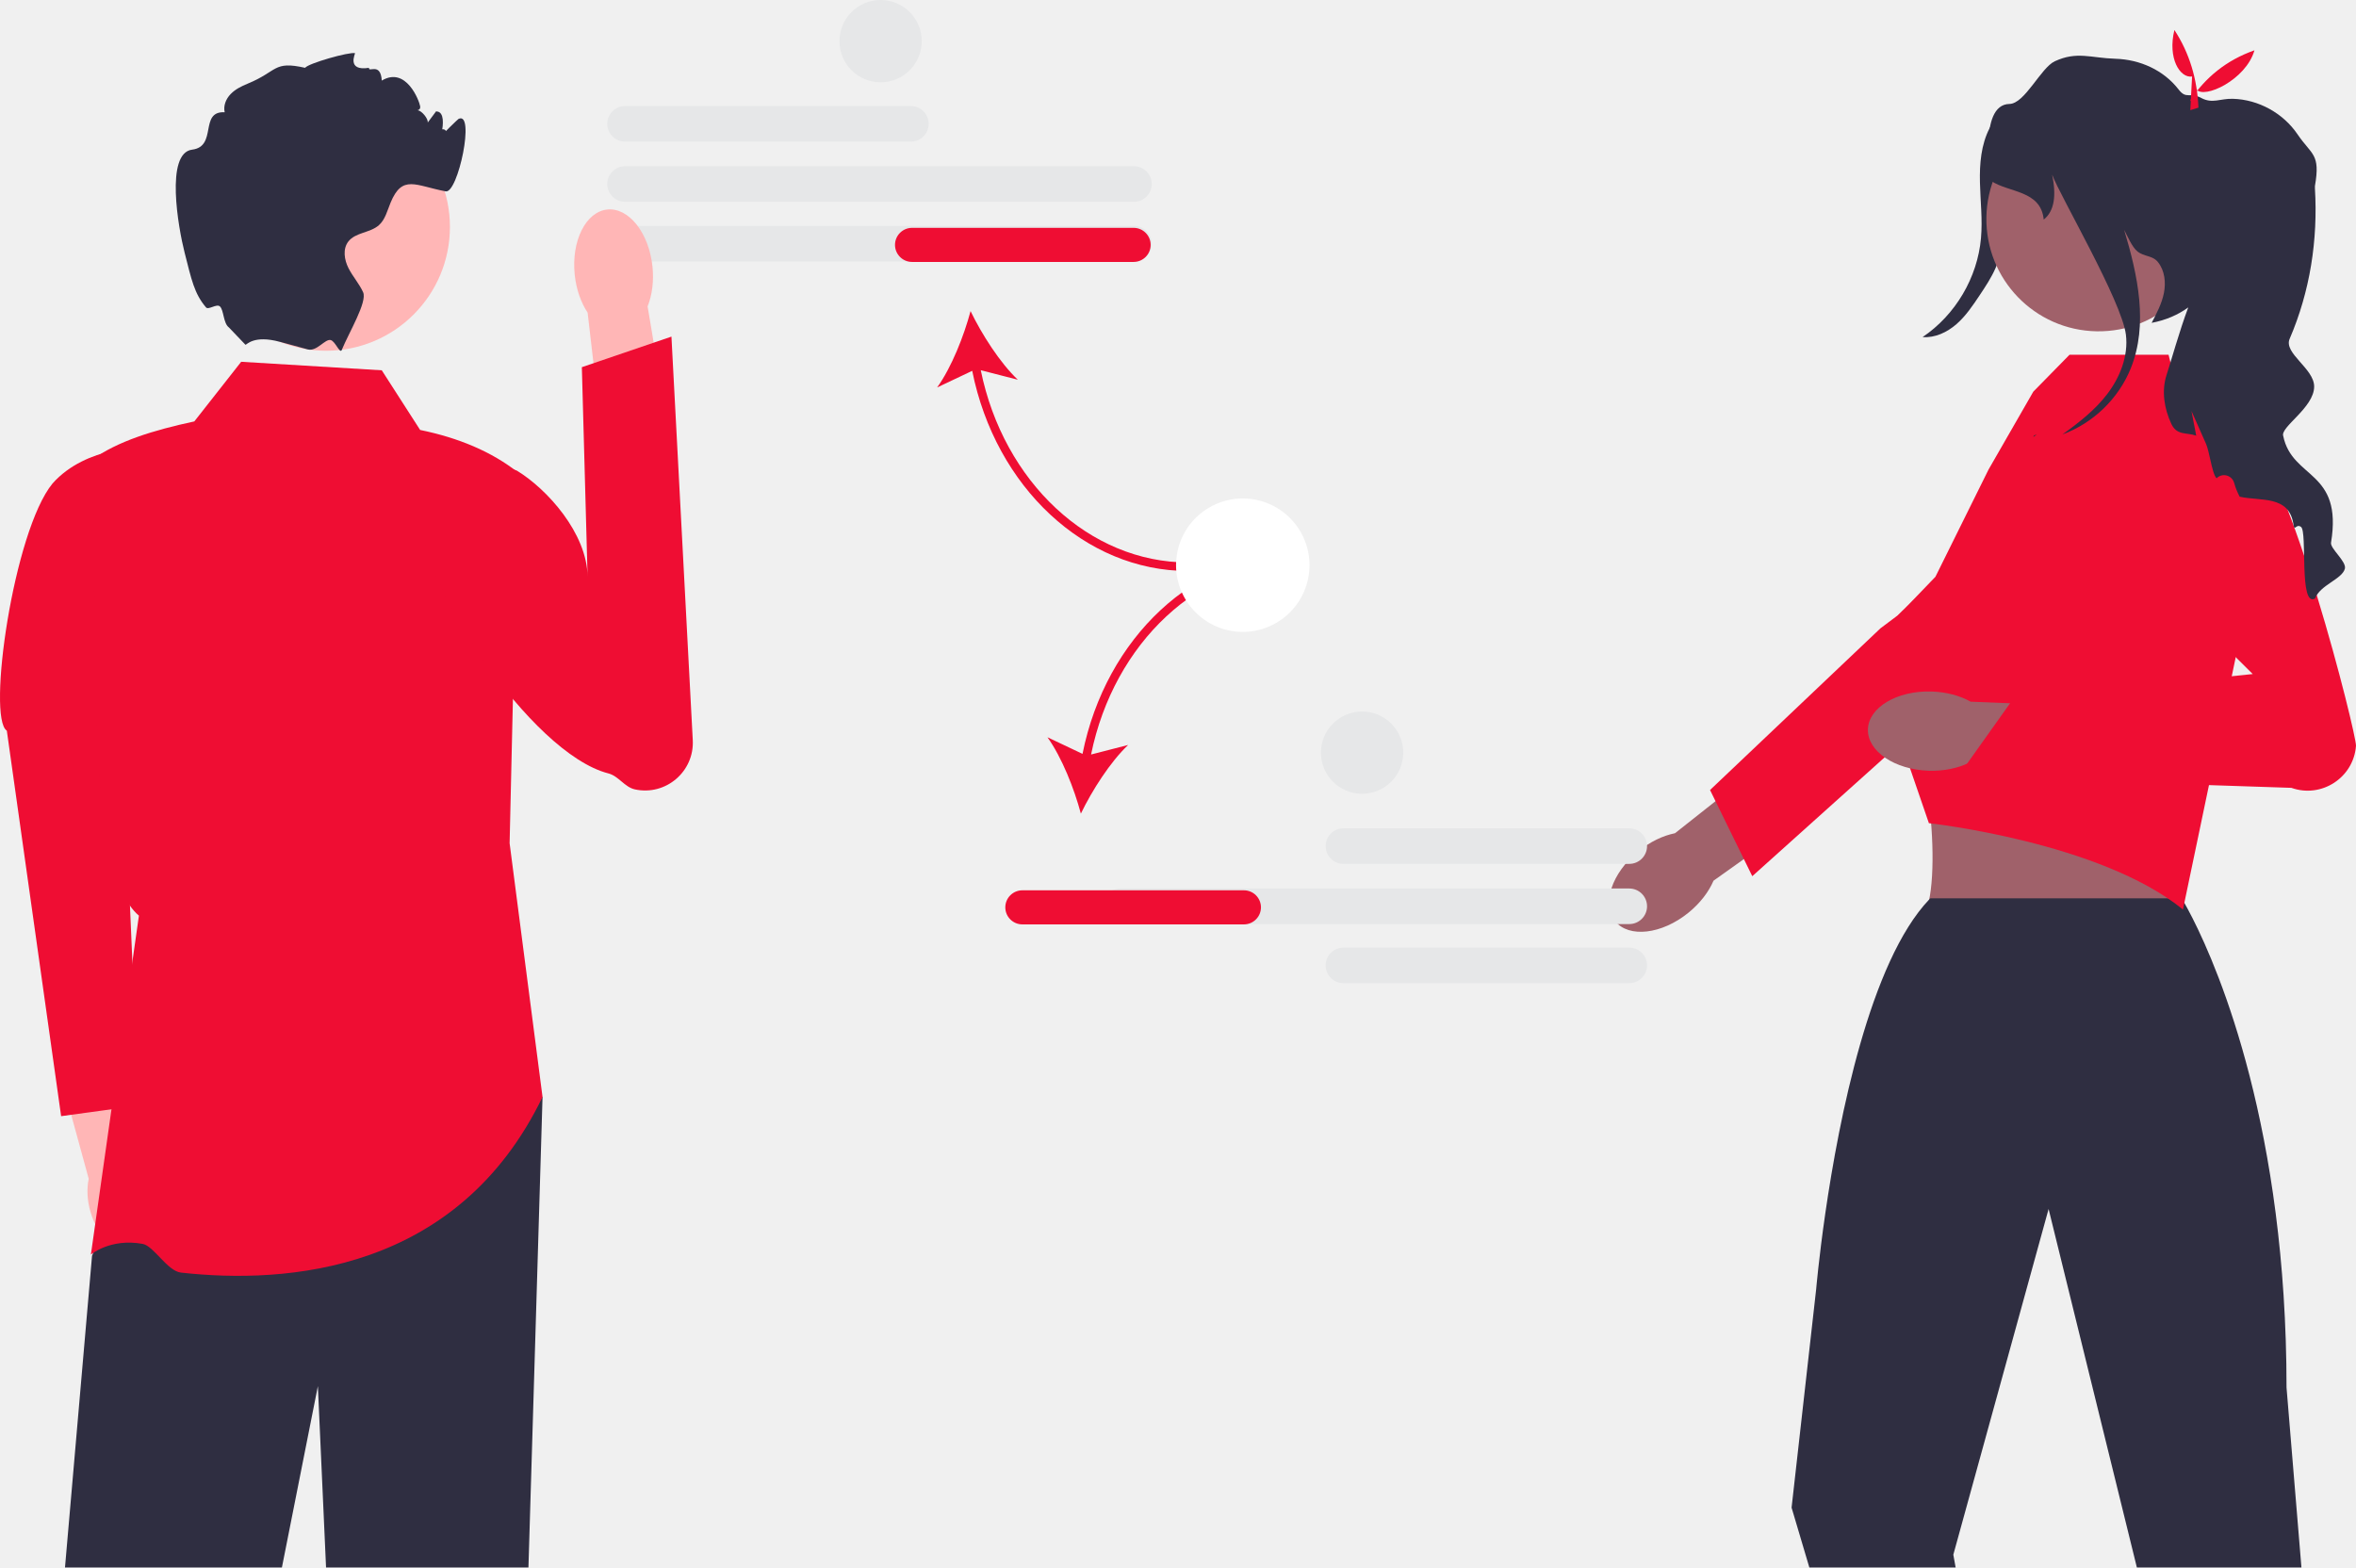
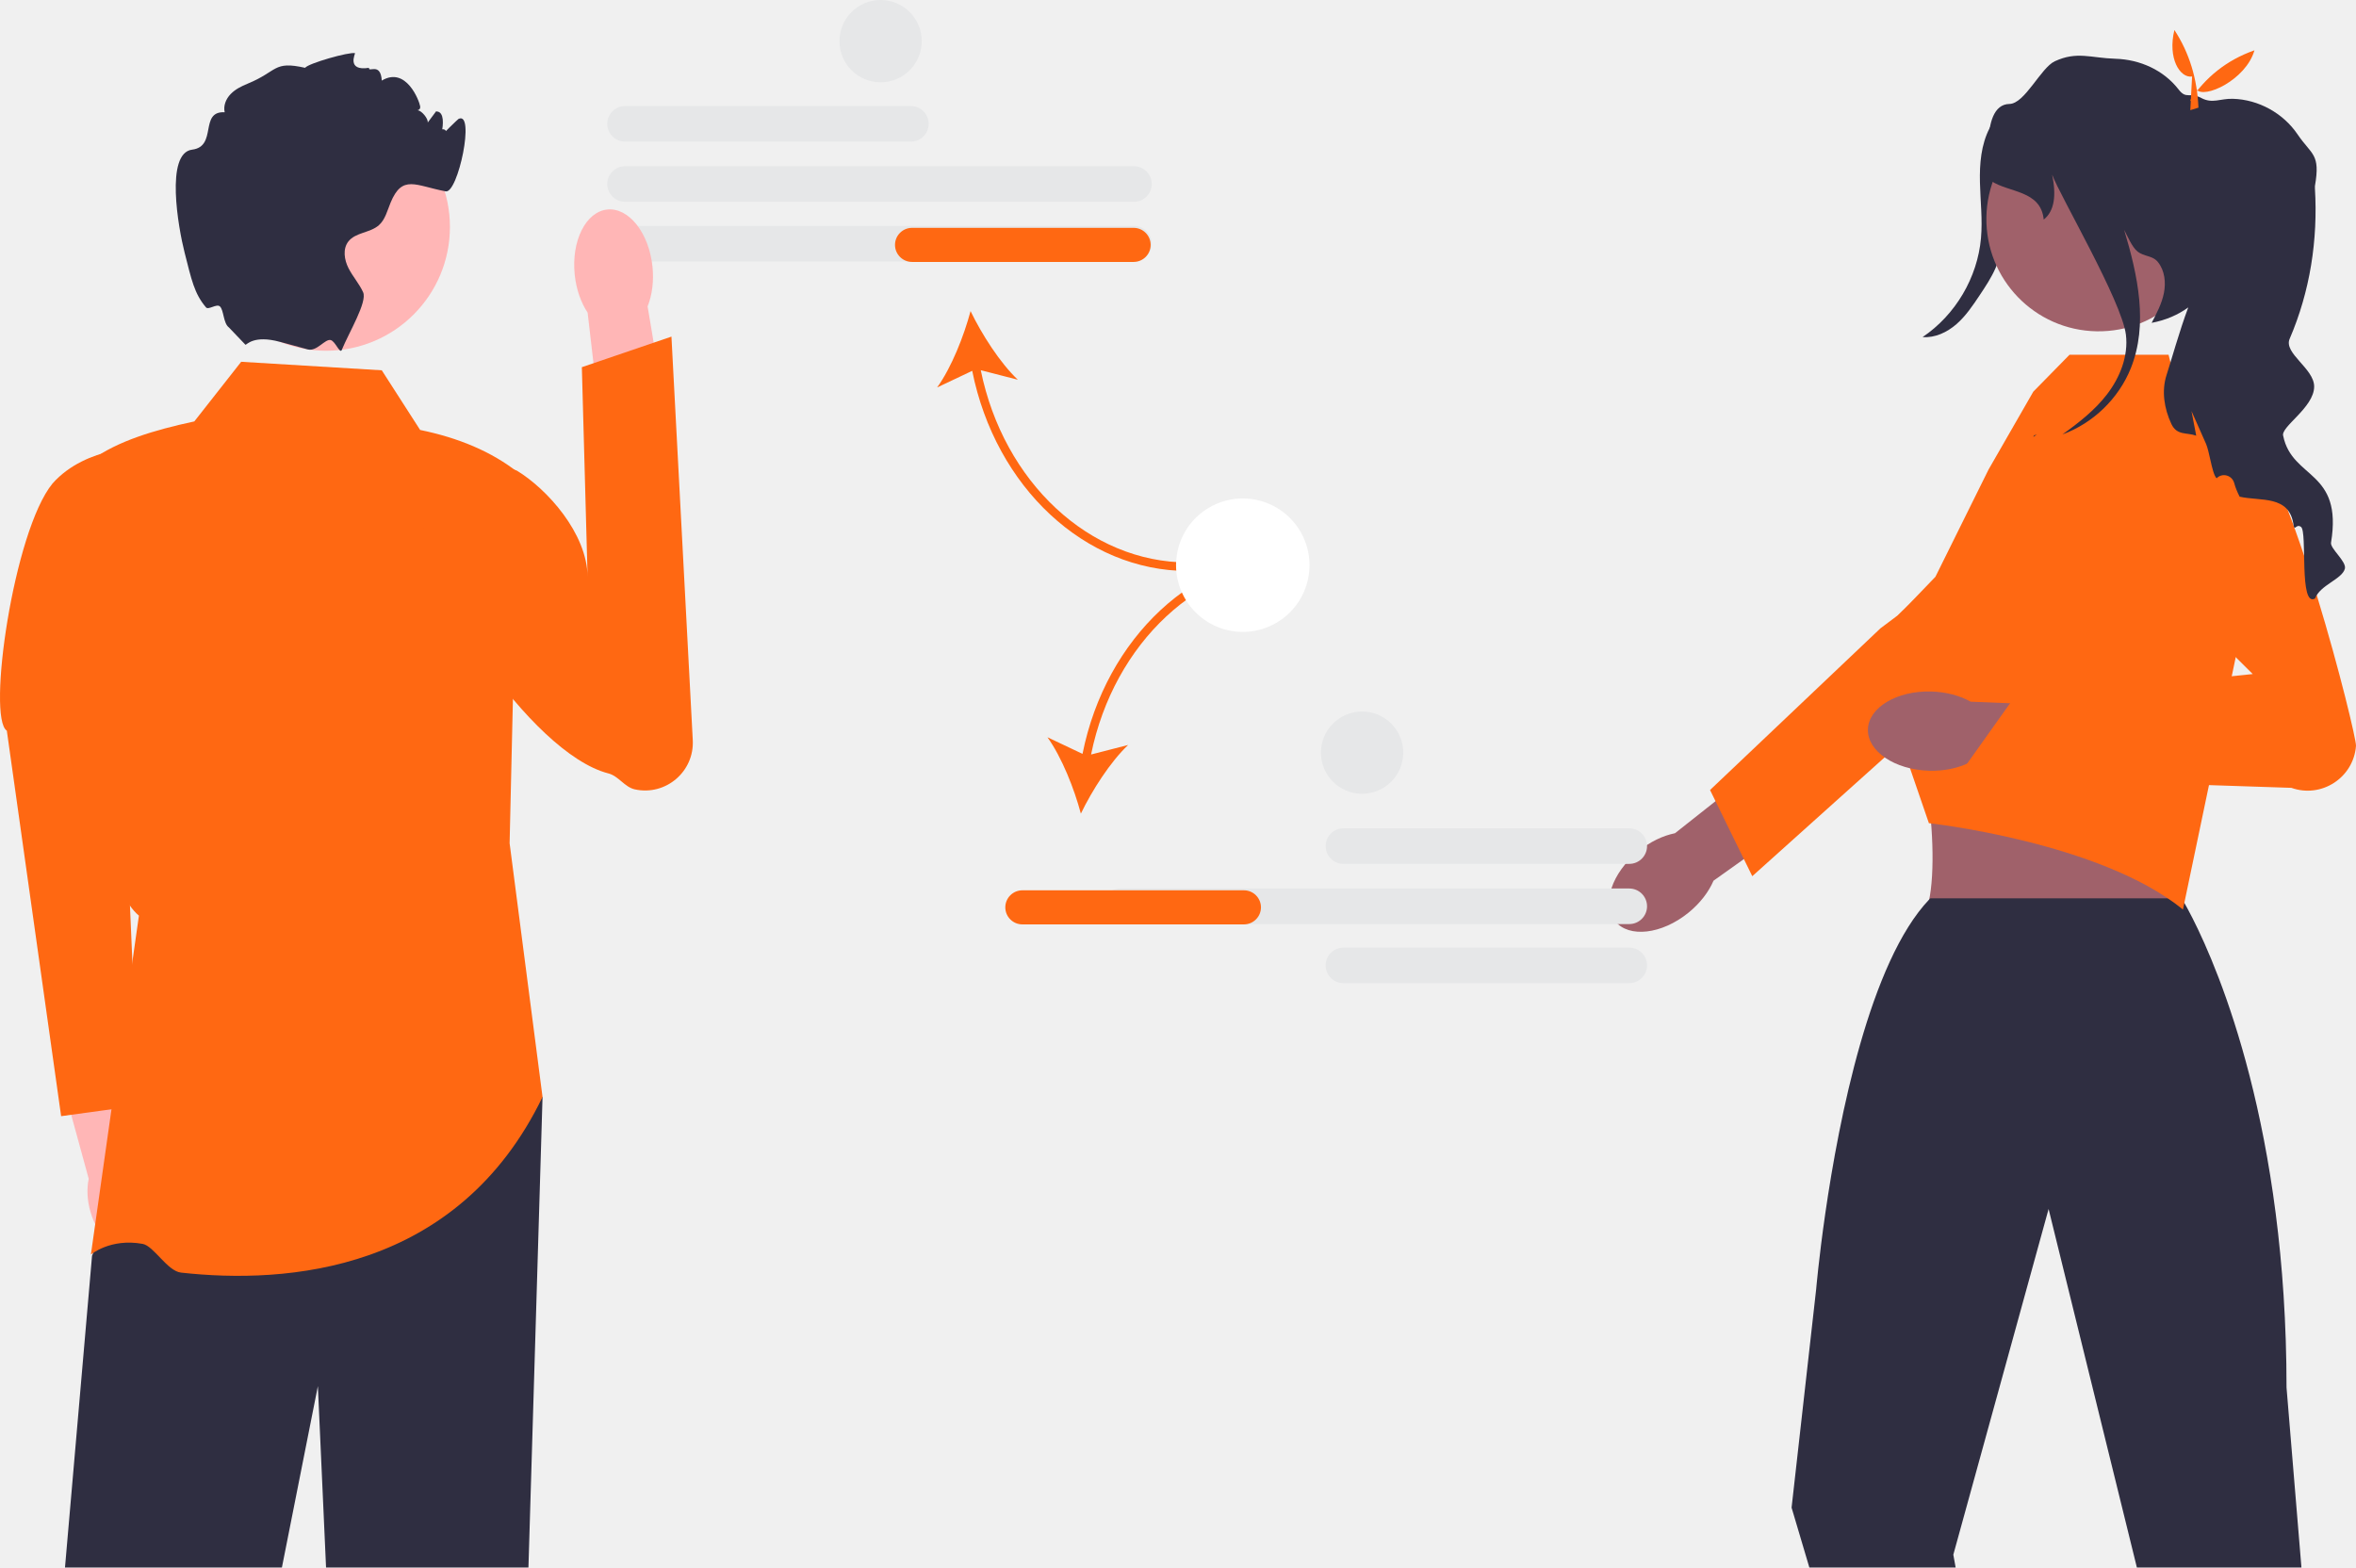
<svg xmlns="http://www.w3.org/2000/svg" width="552.941" height="367.92" viewBox="0 0 552.941 367.92">
  <path d="M213.78,33.239h-67.085c-2.301,0-4.174-1.872-4.174-4.174s1.873-4.174,4.174-4.174h67.085c2.301,0,4.174,1.872,4.174,4.174s-1.873,4.174-4.174,4.174Z" fill="#e6e7e8" />
  <path d="M266.133,47.366h-119.438c-2.301,0-4.174-1.872-4.174-4.174s1.873-4.174,4.174-4.174h119.438c2.301,0,4.174,1.872,4.174,4.174s-1.873,4.174-4.174,4.174h0Z" fill="#e6e7e8" />
  <path d="M266.133,61.366h-119.438c-2.301,0-4.174-1.872-4.174-4.174s1.873-4.174,4.174-4.174h119.438c2.301,0,4.174,1.872,4.174,4.174s-1.873,4.174-4.174,4.174h0Z" fill="#e6e7e8" />
-   <path d="M278.785,134.019v-2c-23.085,0-43.245-18.858-48.604-45.126l8.698,2.238c-4.207-3.986-8.457-10.659-11.094-16.112-1.557,5.854-4.466,13.212-7.841,17.922l8.23-3.899c5.472,27.328,26.498,46.976,50.611,46.976Z" fill="#ef0d33" />
-   <path d="M270.053,57.48c0,2.206-1.794,4-4,4h-52c-2.206,0-4-1.794-4-4s1.794-4,4-4h52c2.206,0,4,1.794,4,4Z" fill="#ef0d33" />
+   <path d="M278.785,134.019v-2c-23.085,0-43.245-18.858-48.604-45.126l8.698,2.238c-4.207-3.986-8.457-10.659-11.094-16.112-1.557,5.854-4.466,13.212-7.841,17.922l8.23-3.899c5.472,27.328,26.498,46.976,50.611,46.976Z" fill="#ff6812" />
+   <path d="M270.053,57.48c0,2.206-1.794,4-4,4h-52c-2.206,0-4-1.794-4-4s1.794-4,4-4h52c2.206,0,4,1.794,4,4Z" fill="#ff6812" />
  <g>
    <g>
      <path d="M35.904,280.297c-.792-2.756-2.147-5.108-3.761-6.785l-5.864-26.73-12.781,3.131,7.324,26.778c-.482,2.266-.385,4.97,.406,7.727,1.808,6.297,6.56,10.479,10.612,9.341,4.053-1.138,5.872-7.165,4.063-13.462h-0Z" fill="#ffb6b6" />
-       <path d="M34.136,104.956s-13.805-.476-21.805,8.524C3.165,124.676-3.1,168.547,1.603,171.501l12.743,90.485,18.171-2.497-4.663-108.569,6.282-45.964v0Z" fill="#ef0d33" />
+       <path d="M34.136,104.956s-13.805-.476-21.805,8.524C3.165,124.676-3.1,168.547,1.603,171.501l12.743,90.485,18.171-2.497-4.663-108.569,6.282-45.964v0Z" fill="#ff6812" />
    </g>
    <polygon points="127.331 257.48 124.023 367.917 76.523 367.917 74.603 325.347 66.163 367.917 15.253 367.917 21.603 294.737 28.163 279.347 32.603 268.917 127.331 257.48" fill="#2f2e41" />
-     <path d="M89.603,86.917l-33-2-11,14c-9.5,2.034-18.081,4.66-24,9,1.416,41.926-1.695,96.442,11,107l-11.273,79.563s4.546-3.895,12.14-2.52c2.623,.475,5.79,6.385,9.014,6.743,24.77,2.752,64.937-.078,84.846-41.223l-7.727-59.563,2-87c-6.252-4.942-14.026-8.154-23-10l-9-14v-0Z" fill="#ef0d33" />
+     <path d="M89.603,86.917l-33-2-11,14c-9.5,2.034-18.081,4.66-24,9,1.416,41.926-1.695,96.442,11,107l-11.273,79.563s4.546-3.895,12.14-2.52c2.623,.475,5.79,6.385,9.014,6.743,24.77,2.752,64.937-.078,84.846-41.223l-7.727-59.563,2-87c-6.252-4.942-14.026-8.154-23-10l-9-14v-0Z" fill="#ff6812" />
    <g>
      <path d="M153.134,62.578c.358,3.467-.097,6.727-1.144,9.341l5.497,32.812-15.69,2.159-3.887-33.517c-1.559-2.345-2.671-5.444-3.029-8.911-.818-7.92,2.605-14.763,7.645-15.283s9.789,5.478,10.607,13.398v0h-0Z" fill="#ffb6b6" />
-       <path d="M100.971,113.424c-1.643,2.424-1.185,5.148-1.577,8.422-1.665,13.896,24.964,54.96,43.39,59.688,2.418,.62,3.795,3.229,6.236,3.753h0c7.23,1.554,13.961-4.184,13.57-11.569l-5.005-94.708-21.027,7.172,1.346,49.171c-.134-10.187-9.488-20.559-16.573-24.873,0,0-14.351-5.922-20.36,2.944Z" fill="#ef0d33" />
+       <path d="M100.971,113.424c-1.643,2.424-1.185,5.148-1.577,8.422-1.665,13.896,24.964,54.96,43.39,59.688,2.418,.62,3.795,3.229,6.236,3.753h0c7.23,1.554,13.961-4.184,13.57-11.569l-5.005-94.708-21.027,7.172,1.346,49.171c-.134-10.187-9.488-20.559-16.573-24.873,0,0-14.351-5.922-20.36,2.944Z" fill="#ff6812" />
    </g>
    <g>
      <circle cx="76.528" cy="53.262" r="29.068" fill="#ffb6b6" />
      <path d="M103.603,31.917c-.25,.06,3.826-3.913,4-4,4-2-.11,17.55-3,17-7.11-1.35-10.18-4.03-12.94,2.66-.77,1.86-1.25,3.96-2.75,5.29-2.06,1.81-5.48,1.66-7.16,3.82-1.35,1.74-.96,4.3,.04,6.26,1,1.97,2.52,3.64,3.43,5.65,1.02,2.26-3.33,9.45-4.99,13.49v.01l-.01,.024c-.441,1.06-1.489-1.993-2.596-2.298-1.324-.365-3.275,2.762-5.384,2.194-.01,0-.02-.01-.03-.01-2.01-.56-4.25-1.16-6.47-1.76h-.01c-6.25-1.7-7.83,.74-8.13,.67l-3.88-4.06c-1.332-.97-1.181-4.099-2.12-4.94-.768-.687-2.682,.901-3.246,.24-2.766-3.24-3.403-6.481-5.034-12.88-1.49-5.85-4.58-23.36,1.77-24.15,5.99-.75,1.61-9.09,7.64-8.78-.36-1.52,.31-3.15,1.4-4.27,1.08-1.13,2.52-1.83,3.97-2.43,7.15-2.92,5.96-5.43,13.5-3.73,.75-1.05,10.367-3.787,11.727-3.437,.1,.02-2.097,4.287,3.273,3.437-.2,1.23,2.727-1.437,3,3,5.727-3.437,8.81,4.79,9,6,.25,1.51-2.03,.74-.51,.97,.9,.14,2.44,1.97,2.29,2.88,.65-.88,1.3-1.75,1.96-2.63,.12,.01,.23,.03,.35,.05,3.04,.58-.445,10.518-.32,7.42,.23-5.69,4.26-2.36,1.23-1.69h0Z" fill="#2f2e41" />
    </g>
  </g>
  <path d="M474.37,25.958c-1.074,8.827-2.248,17.643-3.52,26.443-.517,3.575-1.063,7.194-2.502,10.508-.982,2.261-2.357,4.327-3.724,6.378-1.616,2.424-3.258,4.879-5.453,6.795s-5.045,3.262-7.949,3.036c7.706-5.188,12.886-13.962,13.704-23.215,.385-4.35-.143-8.722-.244-13.088-.101-4.366,.264-8.883,2.278-12.758s5.993-6.976,10.358-6.866l-2.948,2.766h0Z" fill="#2f2e41" />
  <g>
    <path d="M396.268,214.231h0c-6.271,5.086-13.977,5.974-17.214,1.983s-.777-11.348,5.494-16.434c2.745-2.226,5.765-3.648,8.565-4.208l26.84-21.217,9.688,12.807-27.488,19.556c-1.126,2.624-3.141,5.285-5.886,7.512h-0l0,0Z" fill="#a0616a" />
-     <path d="M401.338,185.428l39.993-37.948,4-3s22.958-22.366,28.902-22.879c2.518-.216,5.036,.411,7.157,1.789,3.427,2.222,5.202,5.88,5.202,9.566,0,3.081-1.241,6.176-3.78,8.455l-36.614,32.869-15.576,13.982-19.371,17.394-1.97-4.011-6.659-13.592-1.284-2.626v0l0-0Z" fill="#ef0d33" />
+     <path d="M401.338,185.428l39.993-37.948,4-3s22.958-22.366,28.902-22.879c2.518-.216,5.036,.411,7.157,1.789,3.427,2.222,5.202,5.88,5.202,9.566,0,3.081-1.241,6.176-3.78,8.455l-36.614,32.869-15.576,13.982-19.371,17.394-1.97-4.011-6.659-13.592-1.284-2.626v0l0-0Z" fill="#ff6812" />
  </g>
  <path d="M486.853,159.746l-40.043,12.265c6.704,1.889,9.511,42.74,3.272,44.008,0,0,66.365,4.72,62.743,0-4.414-5.754,1.506-43.992,4.329-44.008l-30.301-12.265Z" fill="#a0616a" />
  <path d="M540.136,367.92l-3.5-42.24c0-15.11-.98-28.76-2.55-40.93-6.29-48.85-22.06-73.89-22.06-73.89h-59c-.08,.09-.16,.16-.24,.25l-.01,.01c-13.92,14.63-21.16,51.42-24.38,73.63-1.53,10.57-2.15,17.84-2.15,17.84l-5.77,51.28,4.17,14.05h34.33l-.54-3.01,22.09-80.16,.27-.98,.24,.98,20.48,83.17h38.62v-0Z" fill="#2f2e41" />
-   <path d="M454.235,135.379l12.467-25.167,10.505-18.284,8.495-8.657h23.249l2.164,8.657,12.986,7.214,4.593,36.073-16.365,78.265c-19.479-15.872-59.628-20.268-59.628-20.268l-6.505-18.931-4.3-22.805-.519-2.727,12.857-13.37h0v0Z" fill="#ef0d33" />
+   <path d="M454.235,135.379l12.467-25.167,10.505-18.284,8.495-8.657h23.249l2.164,8.657,12.986,7.214,4.593,36.073-16.365,78.265c-19.479-15.872-59.628-20.268-59.628-20.268l-6.505-18.931-4.3-22.805-.519-2.727,12.857-13.37h0v0Z" fill="#ff6812" />
  <g>
    <path d="M452.74,180.905h0c-8.07-.229-14.495-4.578-14.349-9.714,.146-5.136,6.806-9.113,14.877-8.884,3.533,.1,6.75,.99,9.239,2.39l34.185,1.399-.998,16.028-33.593-3.081c-2.564,1.256-5.827,1.962-9.359,1.862h-0l-0,0Z" fill="#a0616a" />
-     <path d="M496.457,126.198l32.246,32.014-56.168,5.752-13.053,18.36,78.288,2.596c7.064,2.515,14.587-2.366,15.169-9.842v-0c.196-2.524-15.887-66.572-25.624-72.518-11.412-6.969-30.858,23.638-30.858,23.638l6.369-10.603-6.369,10.603Z" fill="#ef0d33" />
+     <path d="M496.457,126.198l32.246,32.014-56.168,5.752-13.053,18.36,78.288,2.596c7.064,2.515,14.587-2.366,15.169-9.842v-0c.196-2.524-15.887-66.572-25.624-72.518-11.412-6.969-30.858,23.638-30.858,23.638l6.369-10.603-6.369,10.603Z" fill="#ff6812" />
  </g>
  <circle cx="492.526" cy="51.433" r="26.333" transform="translate(433.1594 543.0663) rotate(-89.07621)" fill="#a0616a" />
  <path d="M550.331,133.48c-.66,2.5-5.8,3.79-7,7-3.82,2.18-1.75-15.63-3.29-16.8-1.19-.89-1.51,1.26-1.78-.59-1.02-6.94-7.69-5.39-12.63-6.51-.56-1.09-.99-2.15-1.27-3.18-.5-1.86-2.78-2.51-4.13-1.14-.61-.54-1.05-2.45-1.48-4.36-.31-1.39-.62-2.78-.98-3.66l-3.44-7.76,1.11,5.78c-2.25-.81-4.52,.03-5.83-2.75-1.68-3.57-2.35-7.75-1.13-11.5,1.11-3.4,2.98-10.21,5.09-15.85-2.39,1.73-5.26,2.99-8.59,3.62,1.18-2.24,2.38-4.52,2.88-7.01,.49-2.49,.19-5.26-1.39-7.24-1.3-1.63-3.22-1.22-4.84-2.53-1.26-1.02-2.35-3.63-3.11-5.06,3.24,10.77,5.69,22.21,1.57,32.49-2.85,7.12-8.85,12.91-16.05,15.54,3.83-2.74,7.57-5.66,10.44-9.38,3.07-3.99,5.07-9.03,4.46-14.03-.96-7.85-15.52-32.68-17.31-37.56,.98,4.77,.6,8.49-1.98,10.54-.67-6.92-8.21-6.29-12.32-9.06,0,0-3.18-17.97,4.28-18.08,3.6-.05,7.37-8.51,10.64-10.02,5.22-2.41,8.42-.77,14.21-.59,5.78,.17,11.33,2.66,14.86,7.23,1.85,2.39,2.53,.49,5.31,1.98,2.64,1.41,4.42,.1,7.41,.19,5.99,.16,11.8,3.36,15.16,8.31,3.36,4.96,5.43,4.5,4.1,12.17-.02,.09-.02,.27,0,.54,.73,12.08-1.14,24.19-5.93,35.31-1.48,3.42,5.759,6.95,5.749,11.22-.01,4.96-7.999,9.48-7.259,11.6,2.12,10.21,14.03,7.94,11.22,25.03-.23,1.39,3.69,4.44,3.25,6.11Z" fill="#2f2e41" />
  <path d="M477.378,102.211c.22-.07,.44-.15,.66-.24-.28,.2-.55,.39-.83,.59l.17-.35Z" fill="#2f2e41" />
-   <path d="M514.47,17.96c-2.865,.426-5.775-4.327-4.148-10.918,3.544,5.42,5.356,11.521,5.641,18.222l-1.91,.592,.417-7.896Z" fill="#ef0d33" />
-   <path d="M529.106,11.808c-1.955,6.927-11.882,11.562-13.635,9.152l-.201,4.131-1.227-1.579c3.56-5.294,8.413-9.356,15.063-11.704h0Z" fill="#ef0d33" />
+   <path d="M514.47,17.96c-2.865,.426-5.775-4.327-4.148-10.918,3.544,5.42,5.356,11.521,5.641,18.222l-1.91,.592,.417-7.896Z" fill="#ff6812" />
+   <path d="M529.106,11.808c-1.955,6.927-11.882,11.562-13.635,9.152l-.201,4.131-1.227-1.579c3.56-5.294,8.413-9.356,15.063-11.704h0Z" fill="#ff6812" />
  <g>
    <path d="M311.121,198.594c0-2.301,1.873-4.174,4.174-4.174h67.085c2.301,0,4.174,1.873,4.174,4.174s-1.873,4.174-4.174,4.174h-67.085c-2.301,0-4.174-1.873-4.174-4.174Z" fill="#e6e7e8" />
    <path d="M311.121,226.594c0-2.301,1.873-4.174,4.174-4.174h67.085c2.301,0,4.174,1.873,4.174,4.174s-1.873,4.174-4.174,4.174h-67.085c-2.301,0-4.174-1.873-4.174-4.174Z" fill="#e6e7e8" />
    <path d="M262.941,216.895c-2.301,0-4.174-1.873-4.174-4.174s1.873-4.174,4.174-4.174h119.438c2.301,0,4.174,1.873,4.174,4.174s-1.873,4.174-4.174,4.174h-119.438Z" fill="#e6e7e8" />
  </g>
  <g>
-     <path d="M254.062,176.947l-8.23-3.899c3.376,4.711,6.284,12.068,7.841,17.922,2.637-5.453,6.887-12.126,11.094-16.112l-8.698,2.238c5.36-26.268,25.519-45.126,48.604-45.126v-2c-24.113,0-45.139,19.648-50.611,46.976Z" fill="#ef0d33" />
-     <path d="M291.941,216.971h-52c-2.206,0-4-1.794-4-4s1.794-4,4-4h52c2.206,0,4,1.794,4,4s-1.794,4-4,4Z" fill="#ef0d33" />
+     <path d="M254.062,176.947l-8.23-3.899c3.376,4.711,6.284,12.068,7.841,17.922,2.637-5.453,6.887-12.126,11.094-16.112l-8.698,2.238c5.36-26.268,25.519-45.126,48.604-45.126v-2c-24.113,0-45.139,19.648-50.611,46.976Z" fill="#ff6812" />
+     <path d="M291.941,216.971h-52c-2.206,0-4-1.794-4-4s1.794-4,4-4h52c2.206,0,4,1.794,4,4s-1.794,4-4,4Z" fill="#ff6812" />
  </g>
  <circle cx="291.673" cy="132.657" r="15.657" transform="translate(114.008 399.3151) rotate(-80.78253)" fill="#ffffff" />
  <circle cx="206.673" cy="9.657" r="9.657" fill="#e6e7e8" />
  <circle cx="319.673" cy="176.657" r="9.657" fill="#e6e7e8" />
</svg>
